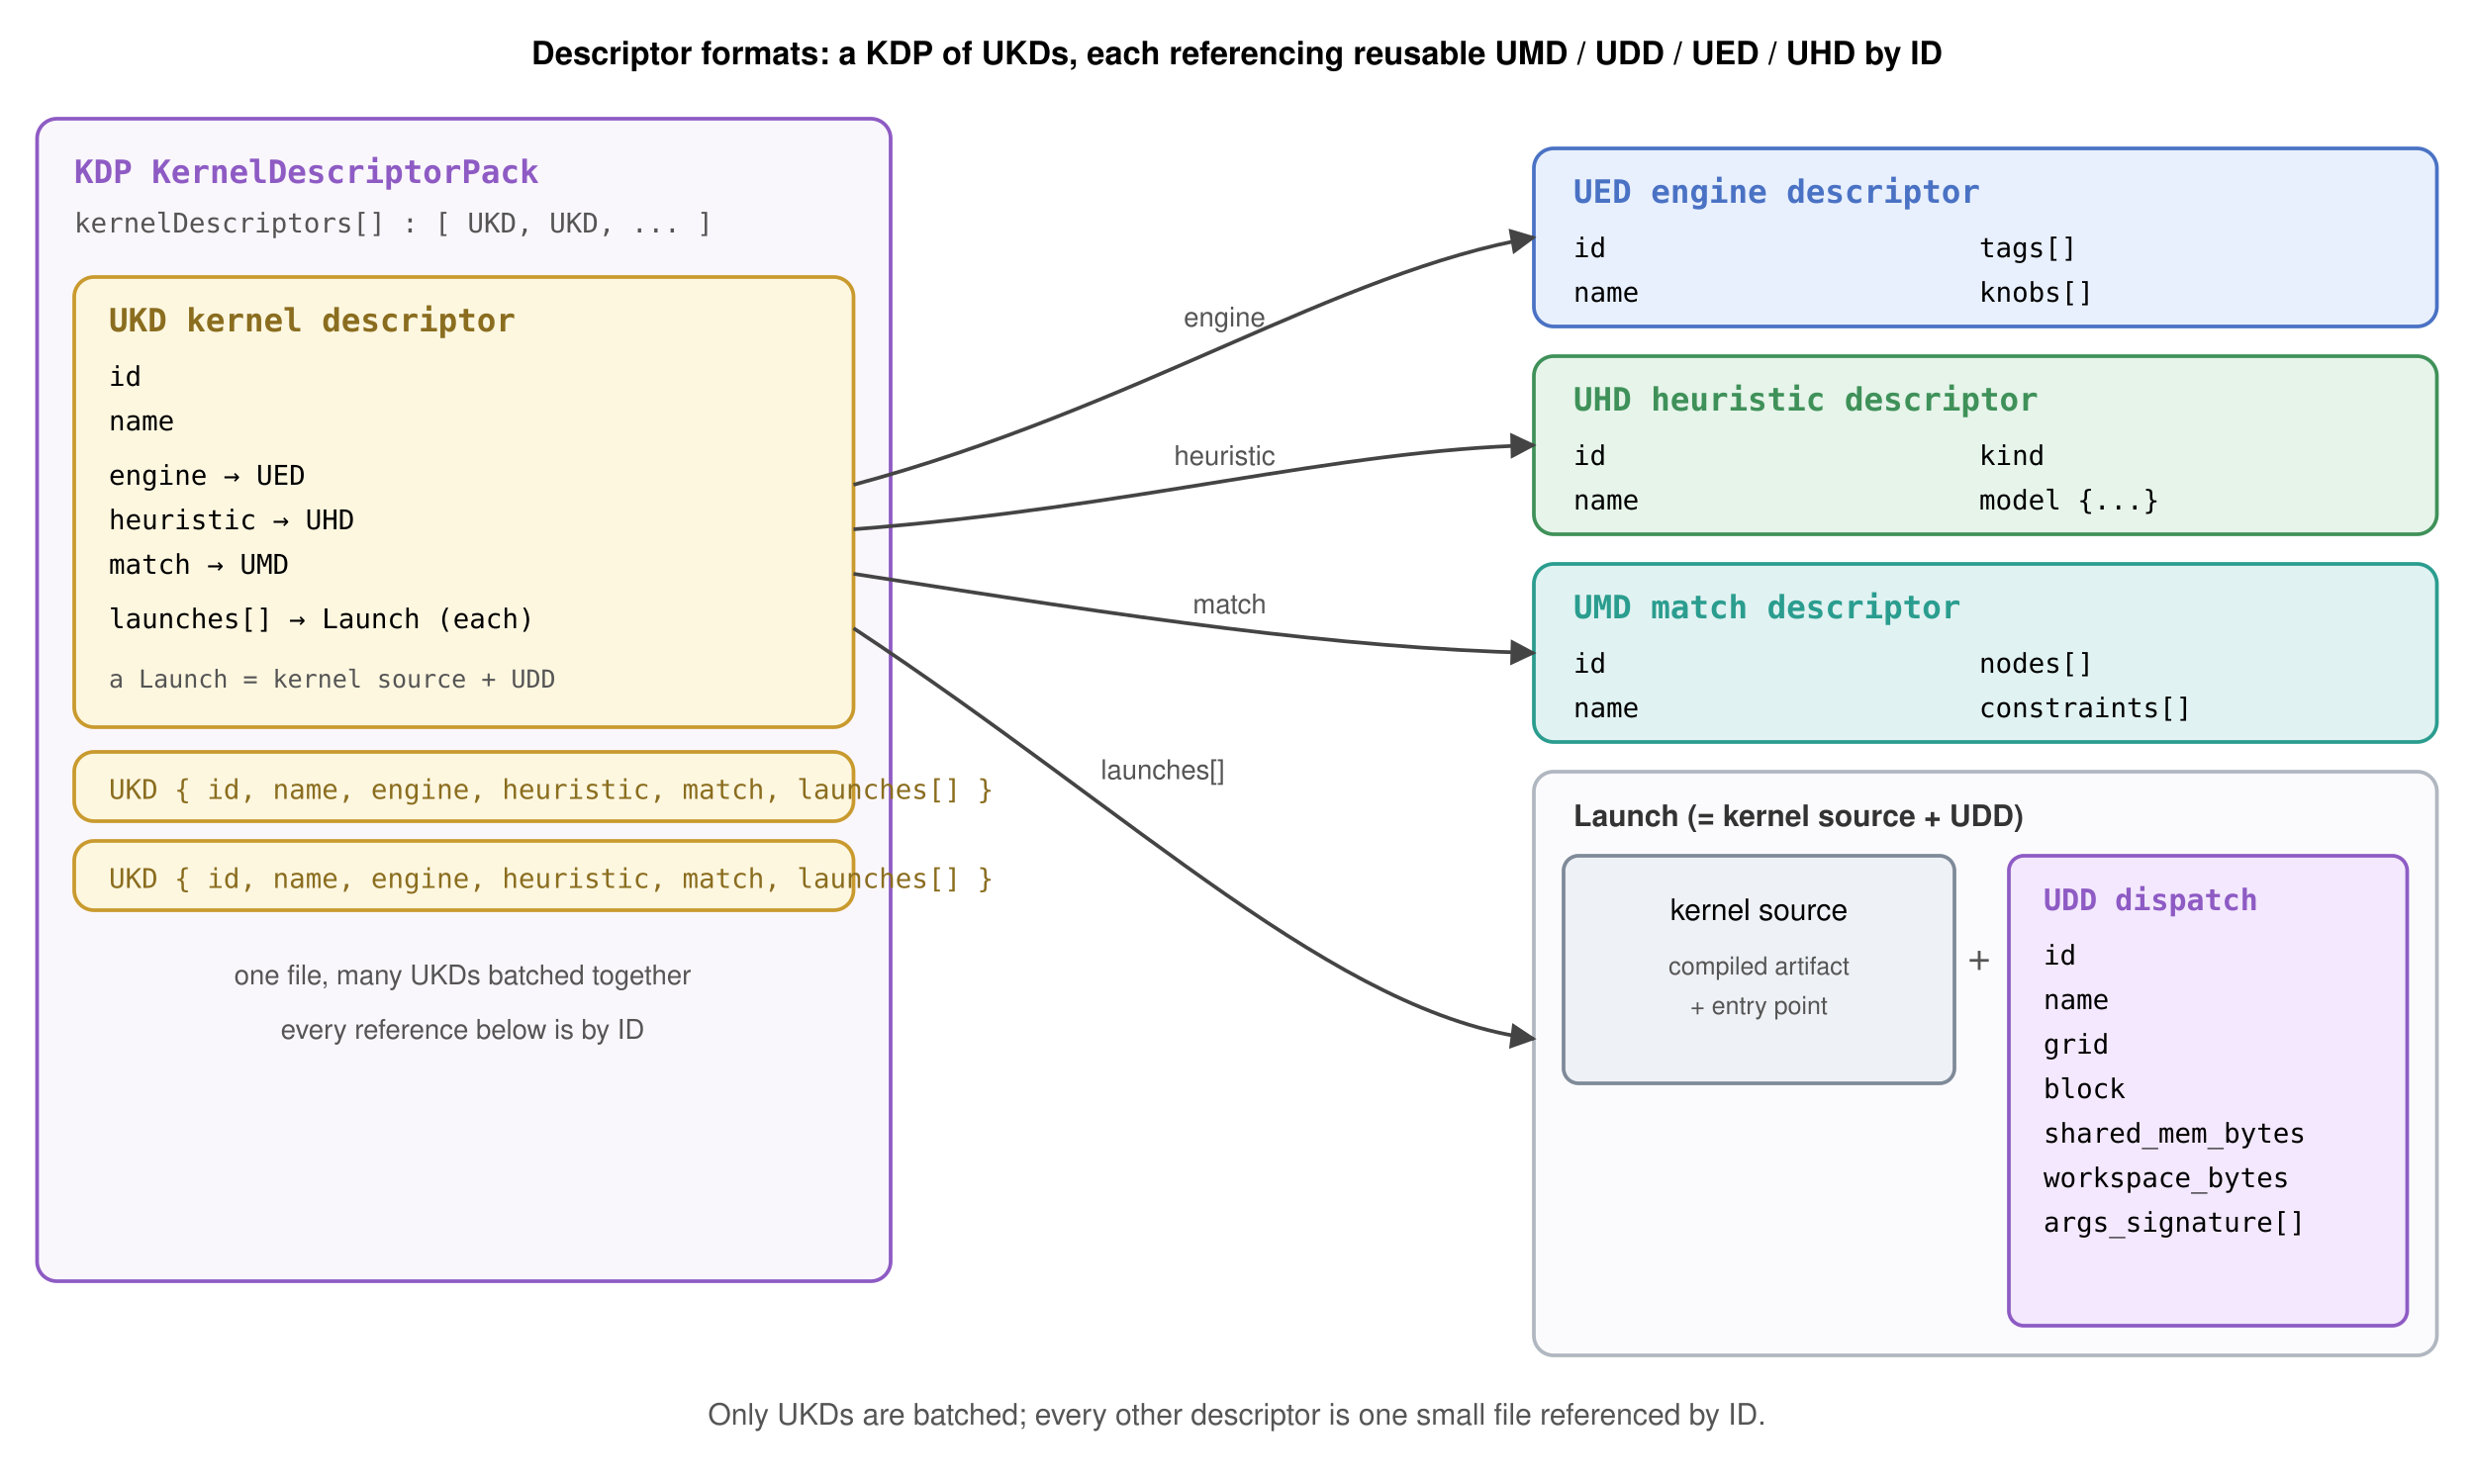
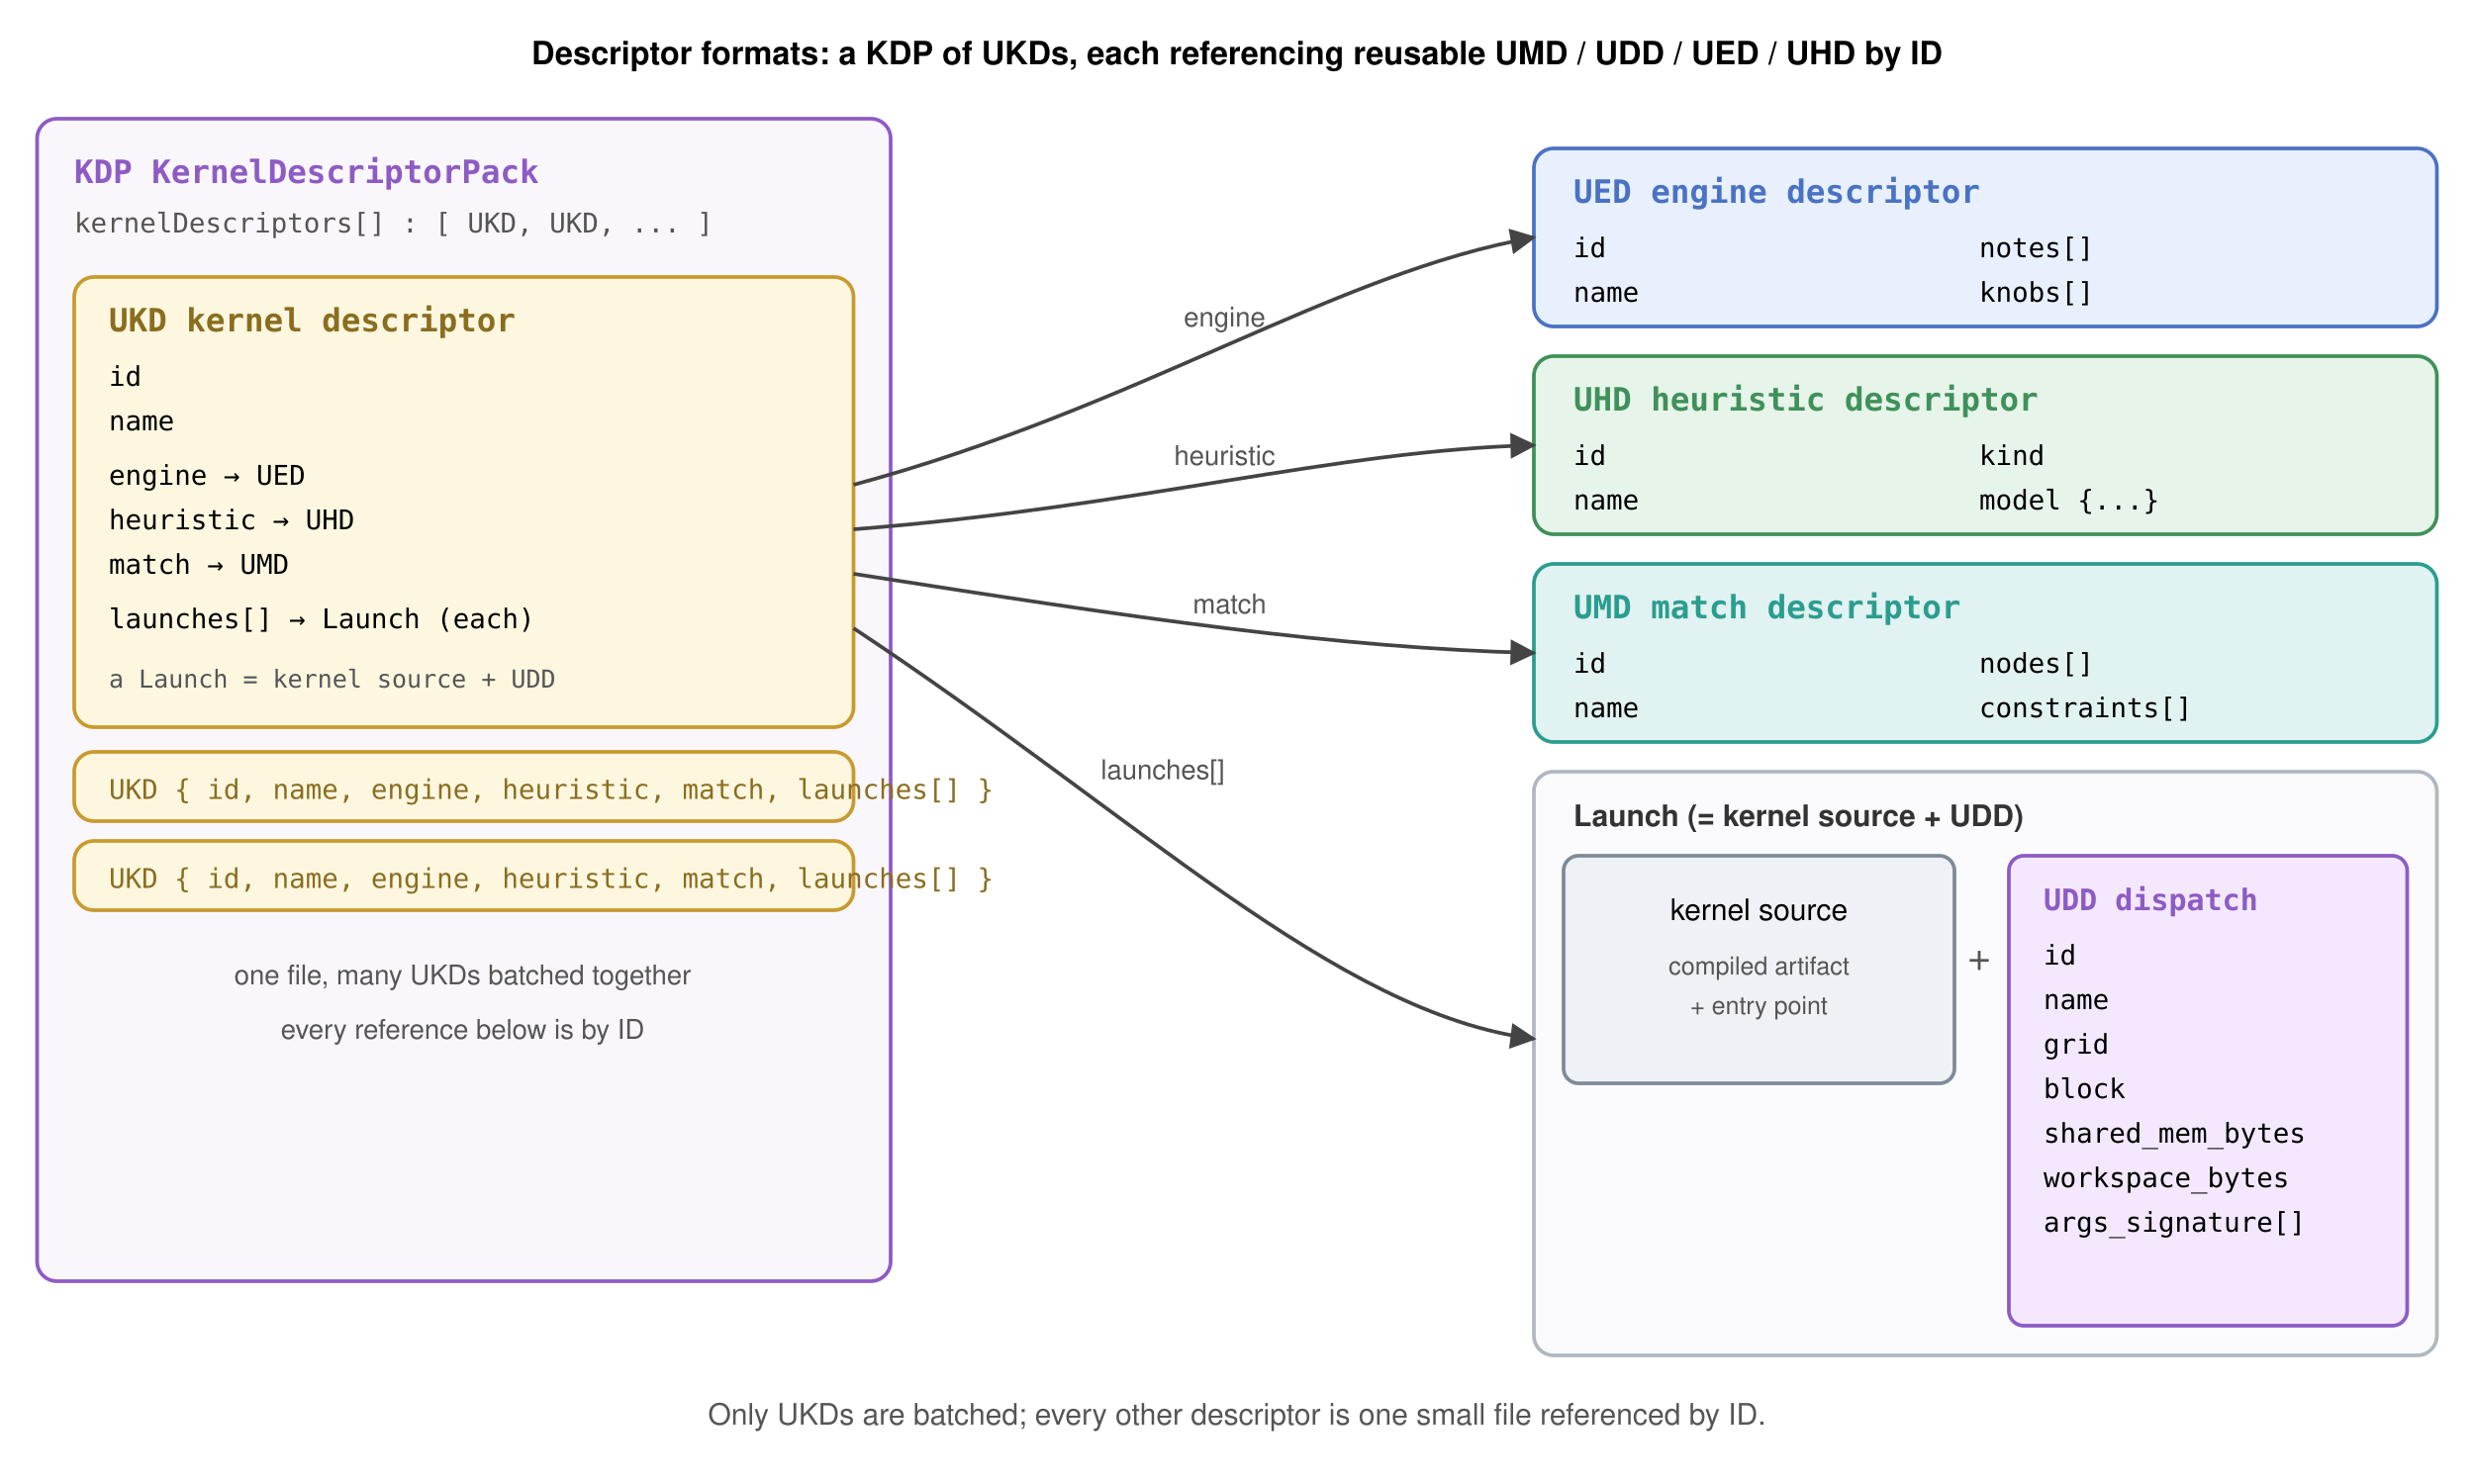
<svg xmlns="http://www.w3.org/2000/svg" viewBox="0 0 1000 600" width="1000" height="600" font-family="'Segoe UI', Helvetica, Arial, sans-serif" font-size="13">
  <rect x="0" y="0" width="100%" height="100%" fill="#ffffff" />
  <defs>
    <marker id="arrowDF" viewBox="0 0 10 10" refX="9" refY="5" markerWidth="7" markerHeight="7" orient="auto-start-reverse">
      <path d="M0 0 L10 5 L0 10 z" fill="#444" />
    </marker>
  </defs>
  <text x="500" y="26" text-anchor="middle" font-weight="600">Descriptor formats: a KDP of UKDs, each referencing reusable UMD / UDD / UED / UHD by ID</text>
  <rect x="15" y="48" width="345" height="470" rx="8" fill="#faf7fc" stroke="#8e5bc4" stroke-width="1.5" />
  <text x="30" y="74" font-family="Consolas, monospace" font-size="13" fill="#8e5bc4" font-weight="600">KDP  KernelDescriptorPack</text>
  <text x="30" y="94" font-family="Consolas, monospace" font-size="11" fill="#555">kernelDescriptors[] : [ UKD, UKD, ... ]</text>
  <rect x="30" y="112" width="315" height="182" rx="8" fill="#fef7e0" stroke="#c99a2e" stroke-width="1.5" />
  <text x="44" y="134" font-family="Consolas, monospace" font-size="13" fill="#8a6d1f" font-weight="600">UKD  kernel descriptor</text>
  <text x="44" y="156" font-family="Consolas, monospace" font-size="11">id</text>
  <text x="44" y="174" font-family="Consolas, monospace" font-size="11">name</text>
  <text x="44" y="196" font-family="Consolas, monospace" font-size="11">engine     → UED</text>
  <text x="44" y="214" font-family="Consolas, monospace" font-size="11">heuristic  → UHD</text>
  <text x="44" y="232" font-family="Consolas, monospace" font-size="11">match      → UMD</text>
  <text x="44" y="254" font-family="Consolas, monospace" font-size="11">launches[] → Launch (each)</text>
  <text x="44" y="278" font-family="Consolas, monospace" font-size="10" fill="#555">a Launch = kernel source + UDD</text>
  <rect x="30" y="304" width="315" height="28" rx="8" fill="#fef7e0" stroke="#c99a2e" stroke-width="1.5" />
  <text x="44" y="323" font-family="Consolas, monospace" font-size="11" fill="#8a6d1f">UKD  { id, name, engine, heuristic, match, launches[] }</text>
  <rect x="30" y="340" width="315" height="28" rx="8" fill="#fef7e0" stroke="#c99a2e" stroke-width="1.5" />
  <text x="44" y="359" font-family="Consolas, monospace" font-size="11" fill="#8a6d1f">UKD  { id, name, engine, heuristic, match, launches[] }</text>
  <text x="187" y="398" text-anchor="middle" font-size="11" fill="#555">one file, many UKDs batched together</text>
  <text x="187" y="420" text-anchor="middle" font-size="11" fill="#555">every reference below is by ID</text>
  <rect x="620" y="60" width="365" height="72" rx="8" fill="#e8f0fe" stroke="#4a72c4" stroke-width="1.5" />
  <text x="636" y="82" font-family="Consolas, monospace" font-size="13" fill="#4a72c4" font-weight="600">UED  engine descriptor</text>
  <text x="636" y="104" font-family="Consolas, monospace" font-size="11">id</text>
  <text x="636" y="122" font-family="Consolas, monospace" font-size="11">name</text>
-   <text x="800" y="104" font-family="Consolas, monospace" font-size="11">tags[]</text>
+   <text x="800" y="104" font-family="Consolas, monospace" font-size="11">notes[]</text>
  <text x="800" y="122" font-family="Consolas, monospace" font-size="11">knobs[]</text>
  <rect x="620" y="144" width="365" height="72" rx="8" fill="#e6f4ea" stroke="#3f9159" stroke-width="1.5" />
  <text x="636" y="166" font-family="Consolas, monospace" font-size="13" fill="#3f9159" font-weight="600">UHD  heuristic descriptor</text>
  <text x="636" y="188" font-family="Consolas, monospace" font-size="11">id</text>
  <text x="636" y="206" font-family="Consolas, monospace" font-size="11">name</text>
  <text x="800" y="188" font-family="Consolas, monospace" font-size="11">kind</text>
  <text x="800" y="206" font-family="Consolas, monospace" font-size="11">model {...}</text>
  <rect x="620" y="228" width="365" height="72" rx="8" fill="#e0f2f1" stroke="#2a9d8f" stroke-width="1.5" />
  <text x="636" y="250" font-family="Consolas, monospace" font-size="13" fill="#2a9d8f" font-weight="600">UMD  match descriptor</text>
  <text x="636" y="272" font-family="Consolas, monospace" font-size="11">id</text>
  <text x="636" y="290" font-family="Consolas, monospace" font-size="11">name</text>
  <text x="800" y="272" font-family="Consolas, monospace" font-size="11">nodes[]</text>
  <text x="800" y="290" font-family="Consolas, monospace" font-size="11">constraints[]</text>
  <rect x="620" y="312" width="365" height="236" rx="8" fill="#fbfbfd" stroke="#b0b7c0" stroke-width="1.5" />
  <text x="636" y="334" font-weight="600" font-size="12" fill="#333">Launch  (= kernel source + UDD)</text>
  <rect x="632" y="346" width="158" height="92" rx="6" fill="#eef1f5" stroke="#7f8a99" stroke-width="1.5" />
  <text x="711" y="372" text-anchor="middle" font-size="12">kernel source</text>
  <text x="711" y="394" text-anchor="middle" font-size="10" fill="#555">compiled artifact</text>
  <text x="711" y="410" text-anchor="middle" font-size="10" fill="#555">+ entry point</text>
  <text x="800" y="392" text-anchor="middle" font-size="16" fill="#555">+</text>
  <rect x="812" y="346" width="161" height="190" rx="6" fill="#f3e8fd" stroke="#8e5bc4" stroke-width="1.5" />
  <text x="826" y="368" font-family="Consolas, monospace" font-size="12" fill="#8e5bc4" font-weight="600">UDD  dispatch</text>
  <text x="826" y="390" font-family="Consolas, monospace" font-size="11">id</text>
  <text x="826" y="408" font-family="Consolas, monospace" font-size="11">name</text>
  <text x="826" y="426" font-family="Consolas, monospace" font-size="11">grid</text>
  <text x="826" y="444" font-family="Consolas, monospace" font-size="11">block</text>
  <text x="826" y="462" font-family="Consolas, monospace" font-size="11">shared_mem_bytes</text>
  <text x="826" y="480" font-family="Consolas, monospace" font-size="11">workspace_bytes</text>
  <text x="826" y="498" font-family="Consolas, monospace" font-size="11">args_signature[]</text>
  <path d="M345 196 C 460 165, 540 110, 620 96" fill="none" stroke="#444" stroke-width="1.5" marker-end="url(#arrowDF)" />
  <text x="495" y="132" text-anchor="middle" font-size="11" fill="#555">engine</text>
  <path d="M345 214 C 460 205, 540 182, 620 180" fill="none" stroke="#444" stroke-width="1.5" marker-end="url(#arrowDF)" />
  <text x="495" y="188" text-anchor="middle" font-size="11" fill="#555">heuristic</text>
  <path d="M345 232 C 460 250, 540 262, 620 264" fill="none" stroke="#444" stroke-width="1.5" marker-end="url(#arrowDF)" />
  <text x="497" y="248" text-anchor="middle" font-size="11" fill="#555">match</text>
  <path d="M345 254 C 460 330, 540 410, 620 420" fill="none" stroke="#444" stroke-width="1.5" marker-end="url(#arrowDF)" />
  <text x="470" y="315" text-anchor="middle" font-size="11" fill="#555">launches[]</text>
  <text x="500" y="576" text-anchor="middle" font-size="12" fill="#555">Only UKDs are batched; every other descriptor is one small file referenced by ID.</text>
</svg>
